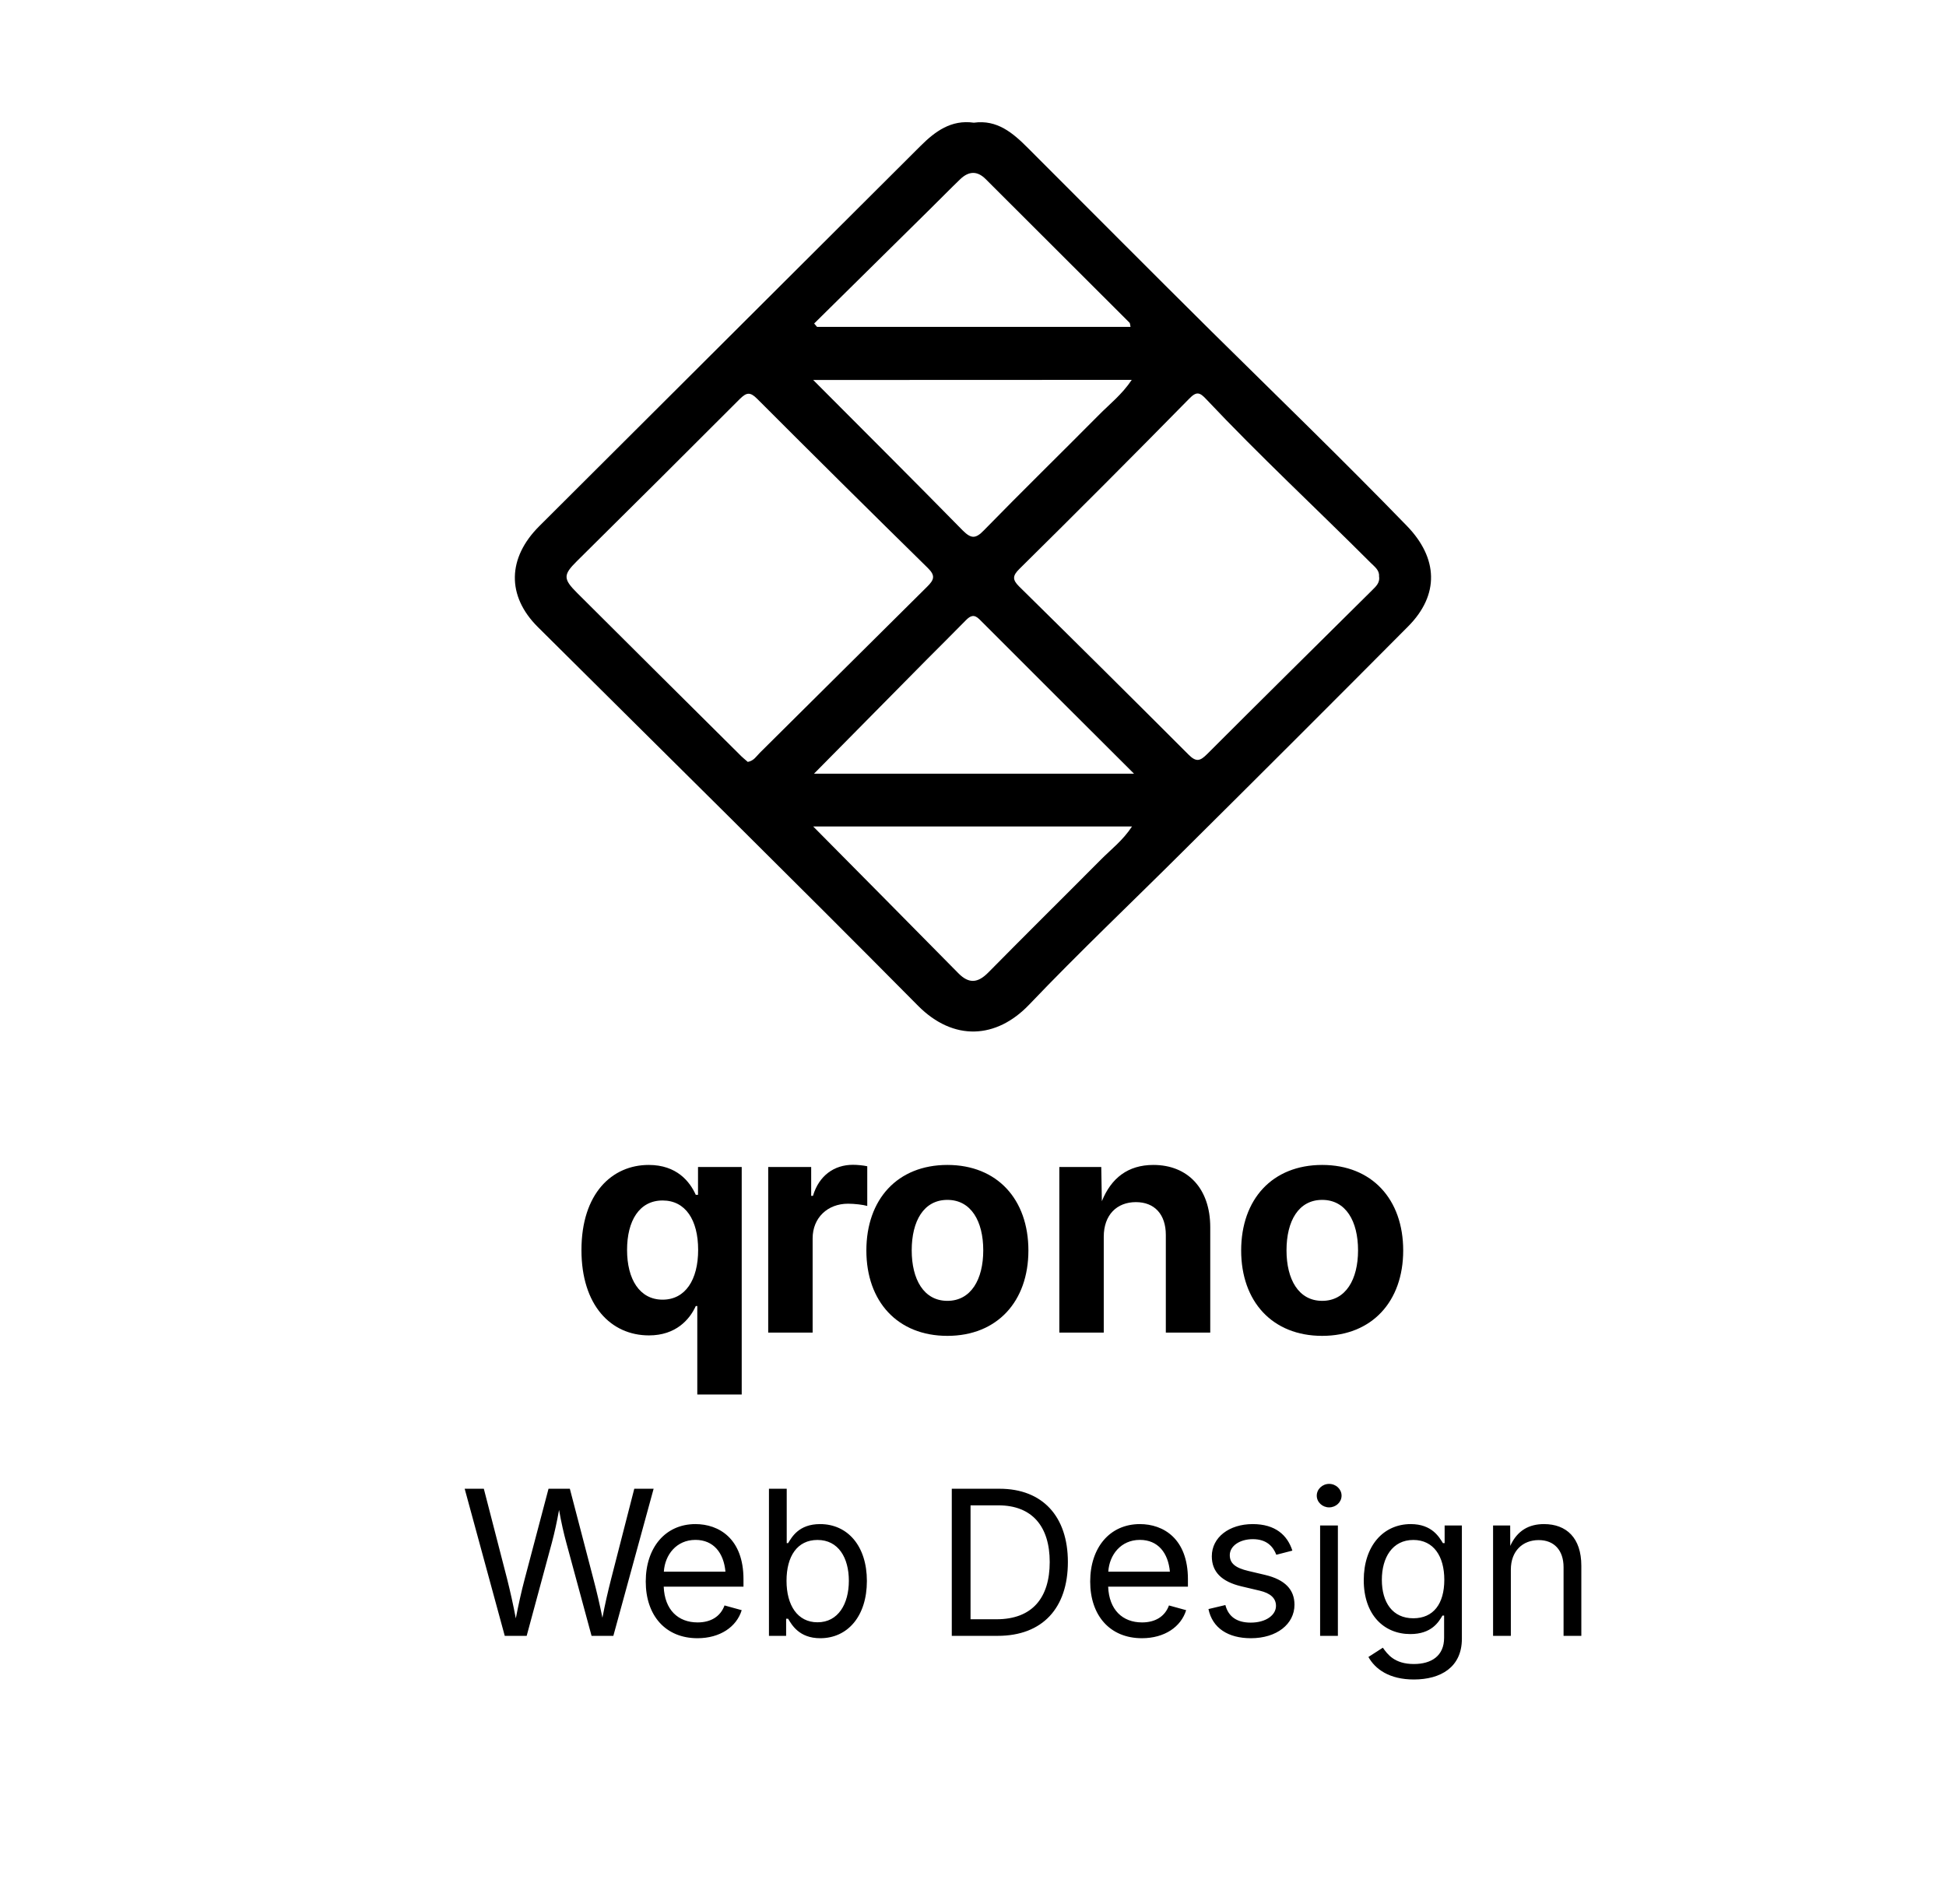
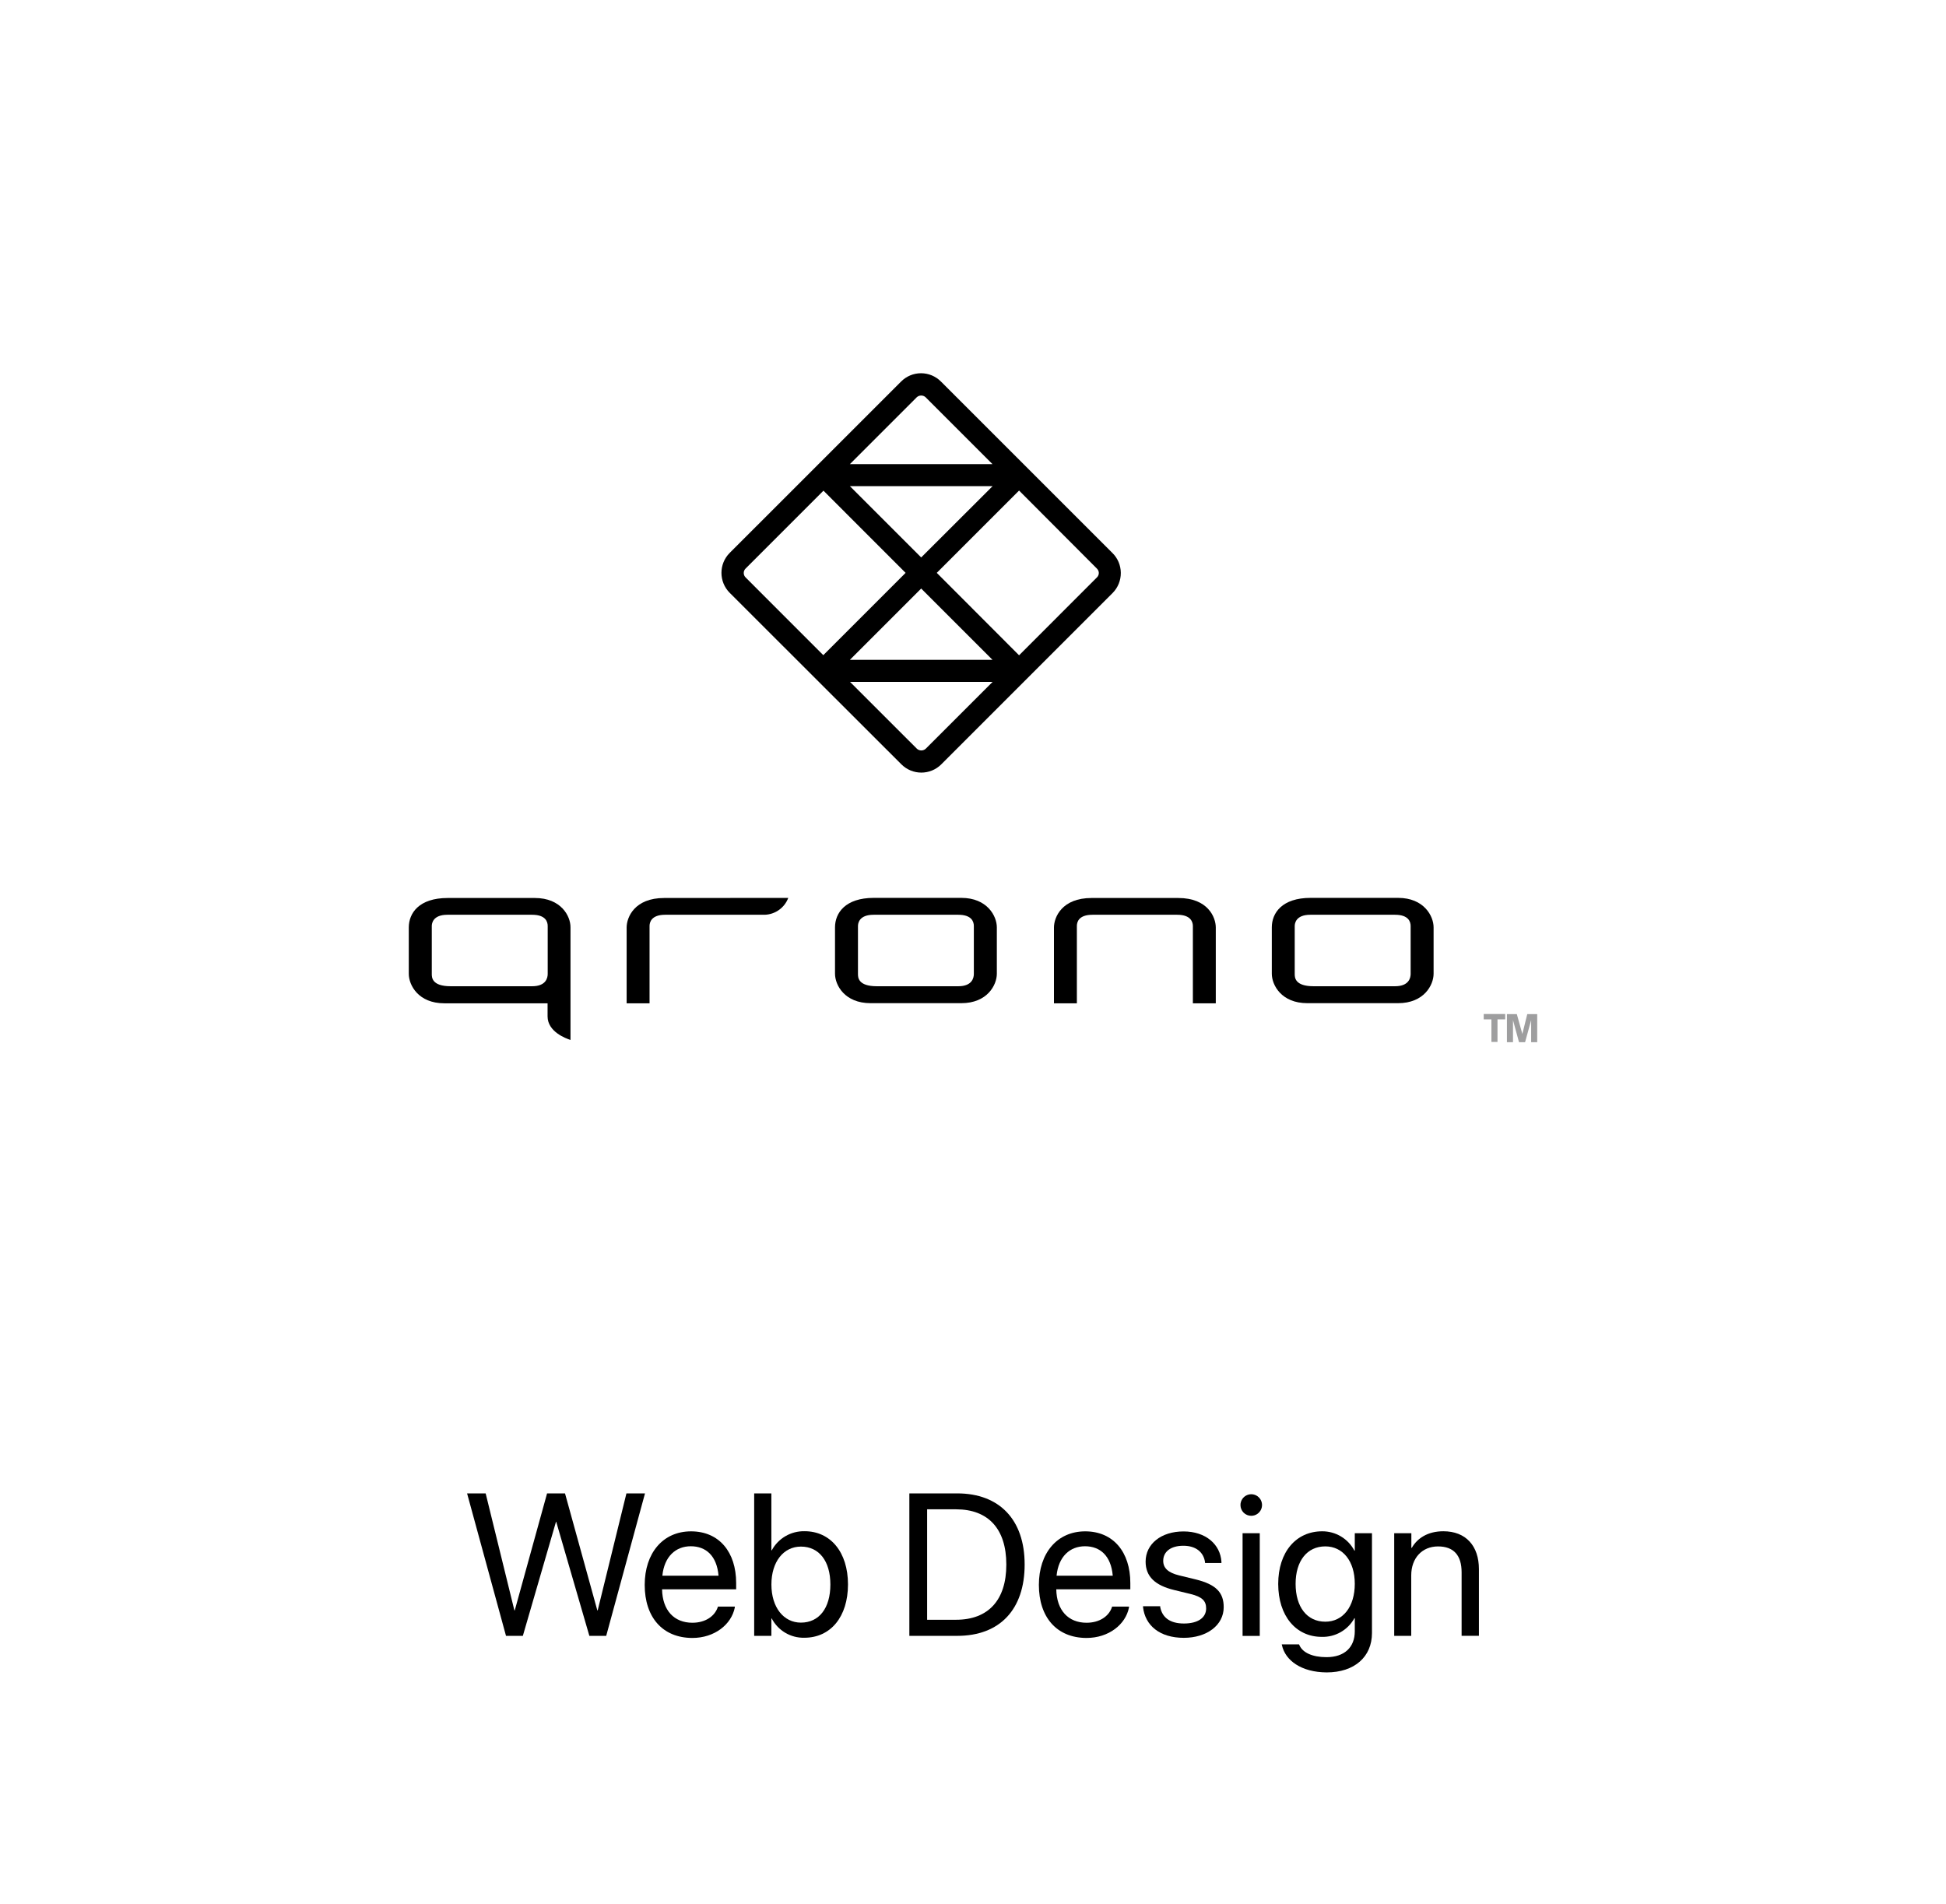
<svg xmlns="http://www.w3.org/2000/svg" id="圖層_1" data-name="圖層 1" viewBox="0 0 462 452">
  <defs>
-     <style>.cls-1{font-size:72px;font-family:SFProDisplay-Bold, SF Pro Display;font-weight:700;}.cls-2{letter-spacing:-0.02em;}.cls-3{font-size:48px;font-family:SFProDisplay-Regular, SF Pro Display;}.cls-4{letter-spacing:-0.05em;}</style>
+     <style>.cls-1{fill:#9e9e9f;fill-rule:evenodd;}</style>
  </defs>
-   <text class="cls-1" transform="translate(135.2 316.36)">q<tspan class="cls-2" x="42.68" y="0">r</tspan>
-     <tspan x="67.64" y="0">ono</tspan>
-   </text>
-   <text class="cls-3" transform="translate(109.1 388.36)">
-     <tspan class="cls-4">W</tspan>
-     <tspan x="41.77" y="0">eb Design</tspan>
-   </text>
-   <path d="M231.2,29.13c5.54-.77,9.27,2.43,12.83,6,14.51,14.51,29,29.09,43.56,43.52C303.12,94,318.8,109.17,334,124.84c7.43,7.66,7.79,16.36.29,23.89q-26.62,26.78-53.44,53.39c-12.16,12.12-24.64,23.94-36.49,36.36-7.84,8.22-18,8.76-26.41.29-29.89-30.18-60.18-60-90.27-89.92-7.43-7.4-7.21-16.4.35-23.94q45.24-45.12,90.48-90.23C222,31.2,225.81,28.36,231.2,29.13ZM177.53,180.88c1.45-.26,2.05-1.36,2.88-2.18q19.82-19.71,39.67-39.38c1.67-1.64,2.07-2.63.22-4.45q-20.37-20-40.54-40.19c-1.69-1.7-2.54-1.5-4.08,0q-19.32,19.35-38.76,38.58c-3.23,3.21-3.24,4.18.09,7.5q19.23,19.17,38.5,38.29C176.16,179.74,176.88,180.31,177.53,180.88ZM327.4,136.81c.11-1.48-1.09-2.29-2-3.21-13-13-26.47-25.5-39.08-38.88-1.46-1.55-2.24-1.89-4-.06q-20,20.36-40.3,40.4c-1.63,1.61-1.71,2.54-.09,4.15q20.19,19.88,40.23,39.93c1.86,1.88,2.79,1.51,4.43-.12,13-13,26-25.85,39.05-38.78C326.53,139.32,327.67,138.46,327.4,136.81Zm-134.34,59.4c11.69,11.81,23.1,23.3,34.47,34.85,2.52,2.55,4.63,2.32,7.1-.18,8.87-9,17.87-17.88,26.78-26.85,2.38-2.4,5.14-4.47,7.34-7.82Zm0-106c12.28,12.32,24,24,35.5,35.72,2,2,3.07,2,5,0,9-9.22,18.25-18.26,27.34-27.43,2.54-2.57,5.47-4.84,7.79-8.32Zm.23-13.41.68.8H268.4c-.12-.53-.1-.86-.25-1Q251.09,59.55,234,42.51c-2-2-4-1.89-6,0-2.49,2.4-4.91,4.88-7.37,7.3Zm75.94,106.88c-12.78-12.75-24.74-24.66-36.67-36.62-1.29-1.3-2.17-.91-3.26.2-3.16,3.24-6.39,6.41-9.57,9.62l-26.48,26.8Z" />
+   <path d="M110.89,354.54h4.41l6.82,27.77h.09l7.67-27.77h4.26l7.67,27.77h.09l6.82-27.77h4.41l-9.21,33.82h-4l-7.87-27.09H132l-7.87,27.09h-4Z" />
+   <path d="M153.06,376.27v0c0-7.54,4.31-12.72,11-12.72s10.71,4.94,10.71,12.26v1.5H157.18c.1,5,2.86,7.94,7.2,7.94,3.09,0,5.27-1.55,6-3.63l.07-.21h4l0,.23c-.8,4-4.78,7.22-10.1,7.22C157.28,388.83,153.06,383.93,153.06,376.27Zm4.19-2.18h13.34c-.4-4.74-3-7-6.59-7S157.7,369.54,157.25,374.09Z" />
+   <path d="M183.22,384.24h-.09v4.12h-4.08V354.54h4.08v13.52h.09a8.65,8.65,0,0,1,7.81-4.54c6.11,0,10.29,4.94,10.29,12.63v0c0,7.69-4.13,12.66-10.36,12.66A8.49,8.49,0,0,1,183.22,384.24Zm13.92-8.07v0c0-5.55-2.67-9-7-9-4.1,0-7,3.58-7,9v0c0,5.46,2.93,9.05,7,9.05C194.47,385.22,197.14,381.78,197.14,376.17Z" />
+   <path d="M215.89,354.54h11.37c10,0,16,6.24,16,16.85v.05c0,10.66-5.9,16.92-16,16.92H215.89Zm11.09,30c7.66,0,11.93-4.68,11.93-13.07v-.05c0-8.44-4.27-13.1-11.93-13.1h-6.87v26.22Z" />
+   <path d="M246.64,376.27v0c0-7.54,4.32-12.72,11-12.72s10.71,4.94,10.71,12.26v1.5H250.77c.09,5,2.86,7.94,7.19,7.94,3.1,0,5.28-1.55,6-3.63l.07-.21h4l0,.23c-.79,4-4.78,7.22-10.1,7.22C250.86,388.83,246.64,383.93,246.64,376.27Zm4.2-2.18h13.34c-.4-4.74-3-7-6.59-7S251.29,369.54,250.84,374.09Z" />
+   <path d="M271.37,381.54l0-.21h4.08l0,.23c.49,2.44,2.3,3.87,5.63,3.87s5.27-1.38,5.27-3.58v0c0-1.76-.91-2.74-3.68-3.42l-3.87-.94c-4.59-1.1-6.82-3.23-6.82-6.75v0c0-4.2,3.68-7.17,9-7.17s8.74,3.11,9,7.19l0,.31h-3.89l0-.17c-.32-2.36-2.13-3.93-5.15-3.93s-4.78,1.43-4.78,3.58v0c0,1.66,1.1,2.81,3.79,3.46l3.87.94c4.92,1.2,6.7,3.14,6.7,6.61v0c0,4.27-4,7.27-9.47,7.27C275.33,388.83,271.86,385.9,271.37,381.54Z" />
+   <path d="M294.5,357.31a2.56,2.56,0,1,1,2.56,2.55A2.55,2.55,0,0,1,294.5,357.31ZM295,364h4.08v24.37H295Z" />
+   <path d="M304.35,390.59l-.05-.21h4.1l.1.21c.77,1.76,3.09,2.83,6.42,2.83,4.29,0,6.72-2.36,6.72-6.14v-3.11h-.09a8.56,8.56,0,0,1-7.76,4.43c-6.14,0-10.33-5-10.33-12.57v0c0-7.57,4.24-12.49,10.43-12.49a8.6,8.6,0,0,1,7.66,4.59h.09V364h4.08v23.69c0,5.65-4.15,9.35-10.76,9.35C308.94,397,305.14,394.2,304.35,390.59ZM321.64,376v0c0-5.37-2.83-8.88-7-8.88-4.33,0-7.05,3.47-7.05,8.88v0c0,5.53,2.72,9,7.05,9C318.83,385,321.64,381.45,321.64,376Z" />
+   <path d="M331,364h4.07v3.47h.1c1.31-2.28,3.79-3.94,7.5-3.94,5.34,0,8.44,3.47,8.44,9v15.82H347V373.27c0-4-1.85-6.14-5.6-6.14s-6.36,2.74-6.36,6.89v14.34H331Z" />
+   <path d="M266.09,136a6.65,6.65,0,0,0-2-4.73l-40.7-40.69a6.66,6.66,0,0,0-9.46,0l-40.69,40.68a6.71,6.71,0,0,0,0,9.48L214,181.46a6.7,6.7,0,0,0,9.47,0l40.69-40.69A6.69,6.69,0,0,0,266.09,136ZM217.66,94.3a1.55,1.55,0,0,1,2.08,0l15.89,15.89H201.77Zm18,21.11L218.7,132.34l-16.93-16.93ZM177,137.07a1.47,1.47,0,0,1,0-2.08l18.5-18.5L215,136l-19.54,19.54Zm42.77,40.69a1.55,1.55,0,0,1-2.08,0l-15.89-15.88h33.86Zm-18-21.11,16.93-16.93,16.93,16.93Zm58.66-19.58-18.49,18.5L222.4,136l19.54-19.54L260.43,135a1.47,1.47,0,0,1,.44,1A1.45,1.45,0,0,1,260.43,137.07Z" />
+   <path d="M259.37,217.17h20.12c3.35,0,3.71,1.87,3.71,2.67v18.35h5.44v-18c0-2.41-1.86-7-8.9-7H259.13c-7,0-8.91,4.56-8.91,7v18h5.44V219.84C255.66,219,256,217.17,259.37,217.17Z" />
+   <path d="M236.66,220.16c0-2.69-2.29-7-8.43-7H207.46c-6.79,0-9.22,3.6-9.22,7v11c0,2.71,2.29,7,8.44,7h21.55c6.14,0,8.43-4.29,8.43-7Zm-5.46,11.06c0,.88-.36,2.92-3.7,2.92H208.18c-4.49,0-4.49-2.12-4.49-2.92V219.84c0-.62.26-2.67,3.7-2.67H227.5c3.22,0,3.7,1.67,3.7,2.67Z" />
+   <path d="M340.35,220.16c0-2.69-2.29-7-8.43-7H311.15c-6.79,0-9.21,3.6-9.21,7v11c0,2.71,2.29,7,8.43,7h21.55c6.14,0,8.43-4.29,8.43-7Zm-5.45,11.06c0,.88-.37,2.92-3.71,2.92H311.87c-4.49,0-4.49-2.12-4.49-2.92V219.84c0-.62.27-2.67,3.7-2.67h20.11c3.22,0,3.71,1.67,3.71,2.67Z" />
+   <path d="M157.67,213.19c-7,0-8.9,4.56-8.9,7v18h5.44V219.84c0-.8.36-2.67,3.7-2.67l23.67,0a6.19,6.19,0,0,0,5.56-4Z" />
+   <path d="M127,213.19H106.27c-6.8,0-9.22,3.6-9.22,7v11c0,2.71,2.29,7,8.43,7H130v3.11c0,3.63,4.32,5.23,5.44,5.59V220.16C135.47,217.47,133.18,213.19,127,213.19ZM107,234.14c-4.49,0-4.49-2.12-4.49-2.92V219.84c0-.62.27-2.67,3.71-2.67h20.11c3.22,0,3.7,1.67,3.7,2.67v11.38c0,.88-.36,2.92-3.7,2.92Z" />
+   <path class="cls-1" d="M352.25,240.73h5.1V242h-1.83v5.36h-1.44V242h-1.83Z" />
+   <polygon class="cls-1" points="362.59 240.76 361.42 245.46 360.11 240.76 357.76 240.76 357.76 247.42 359.2 247.42 359.2 242.19 360.63 247.42 362.07 247.42 363.51 242.19 363.51 247.42 364.95 247.42 364.95 240.76 362.59 240.76" />
</svg>
